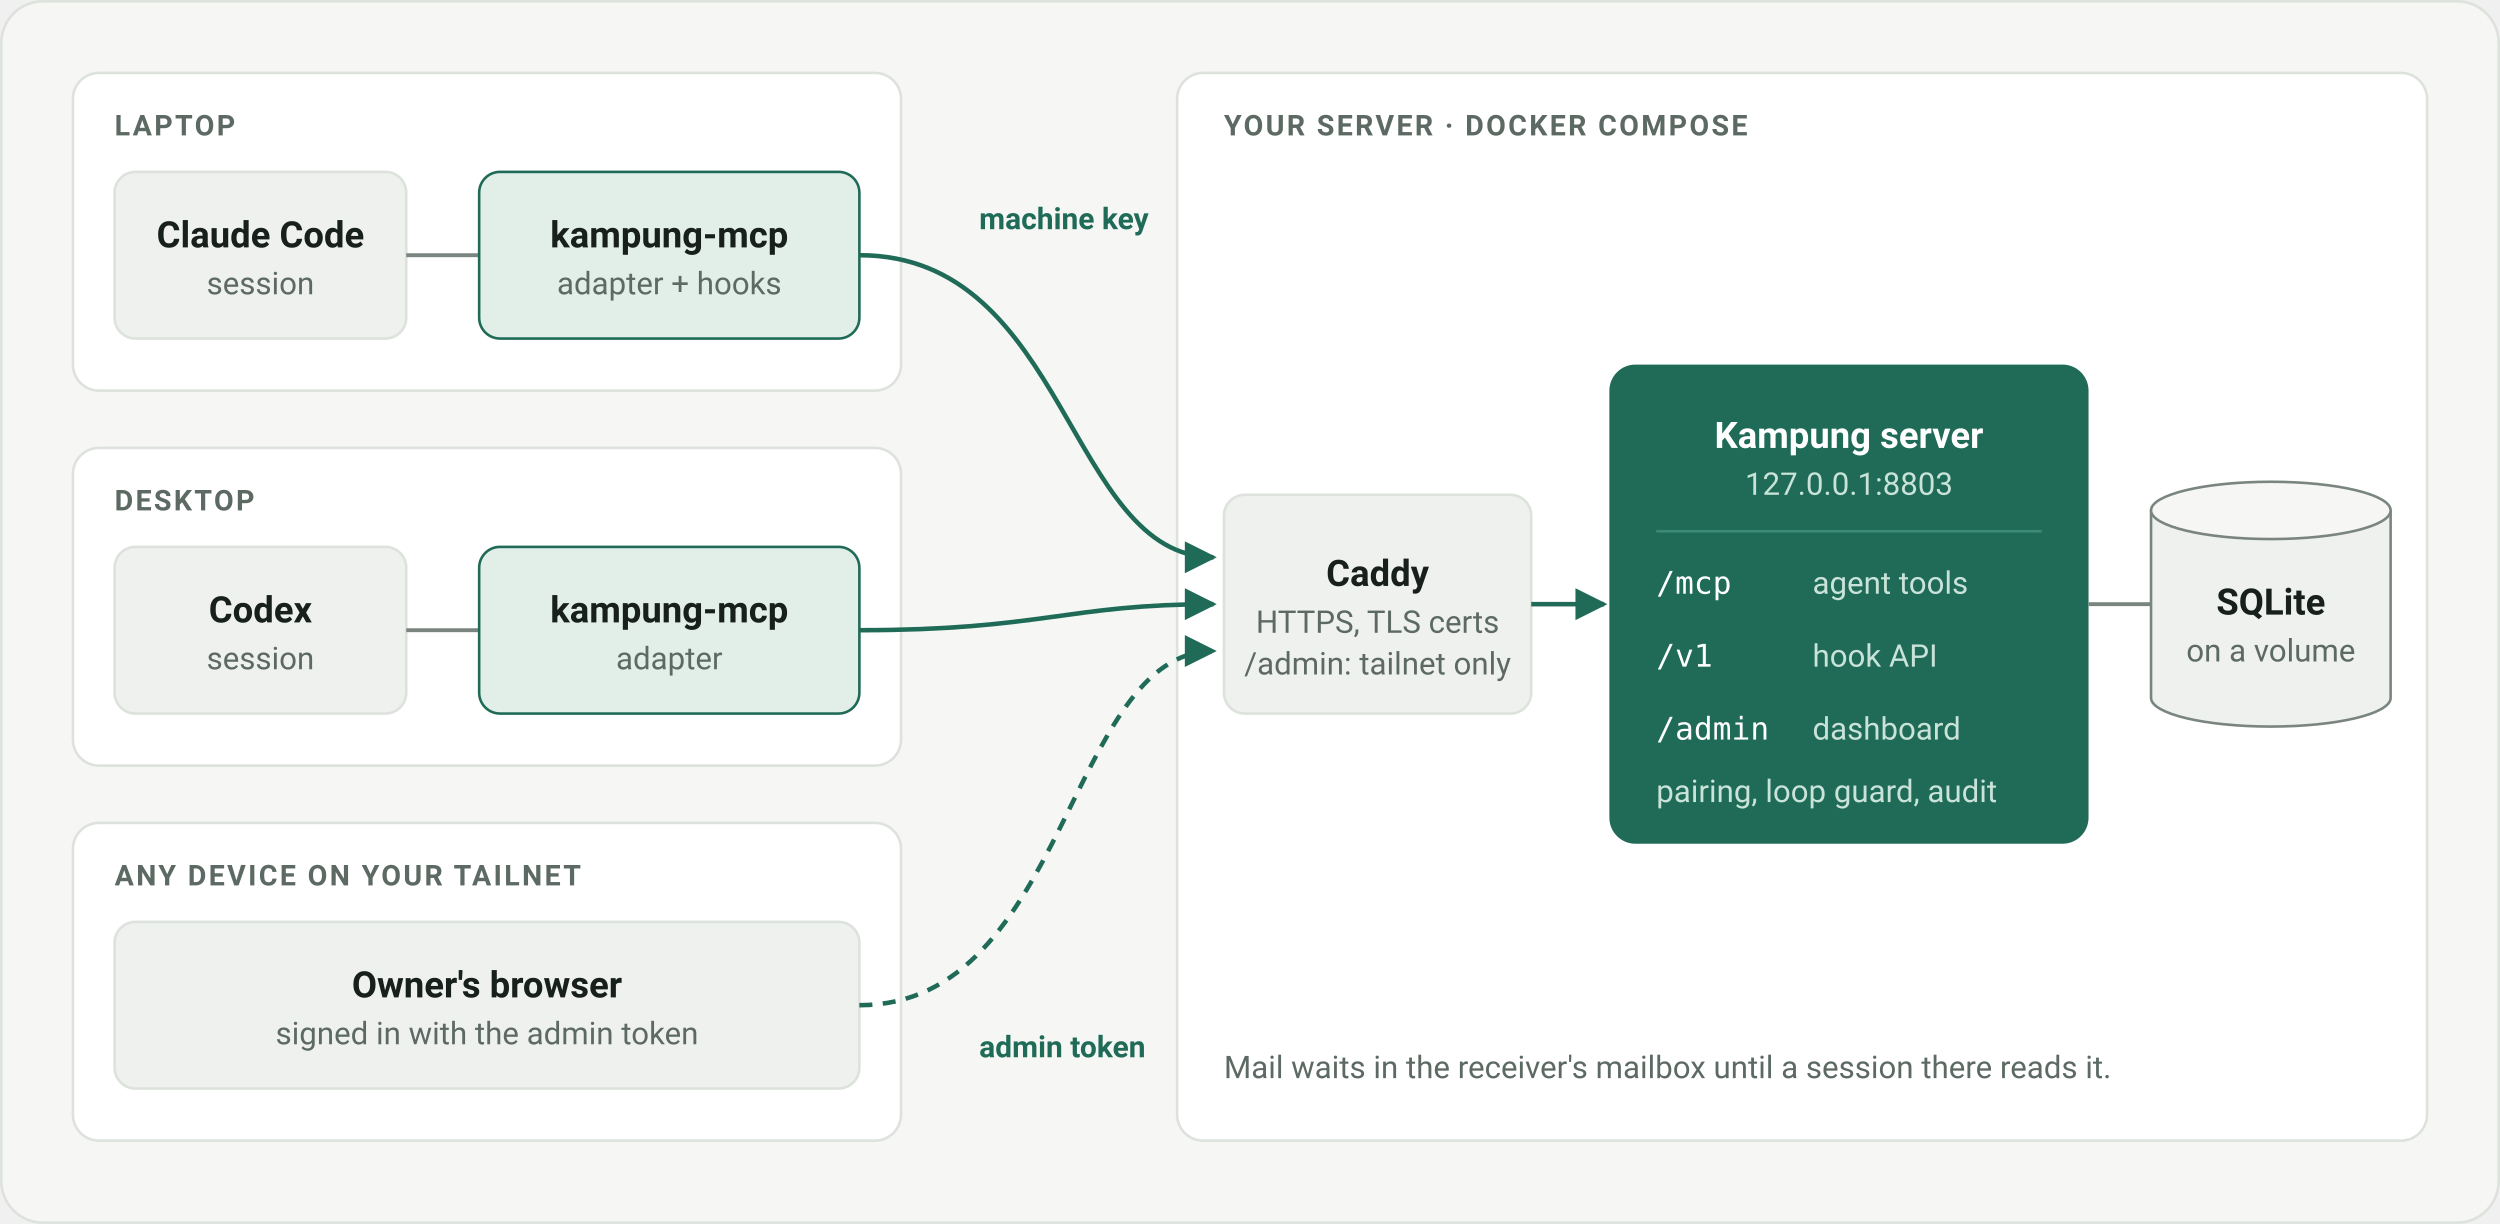
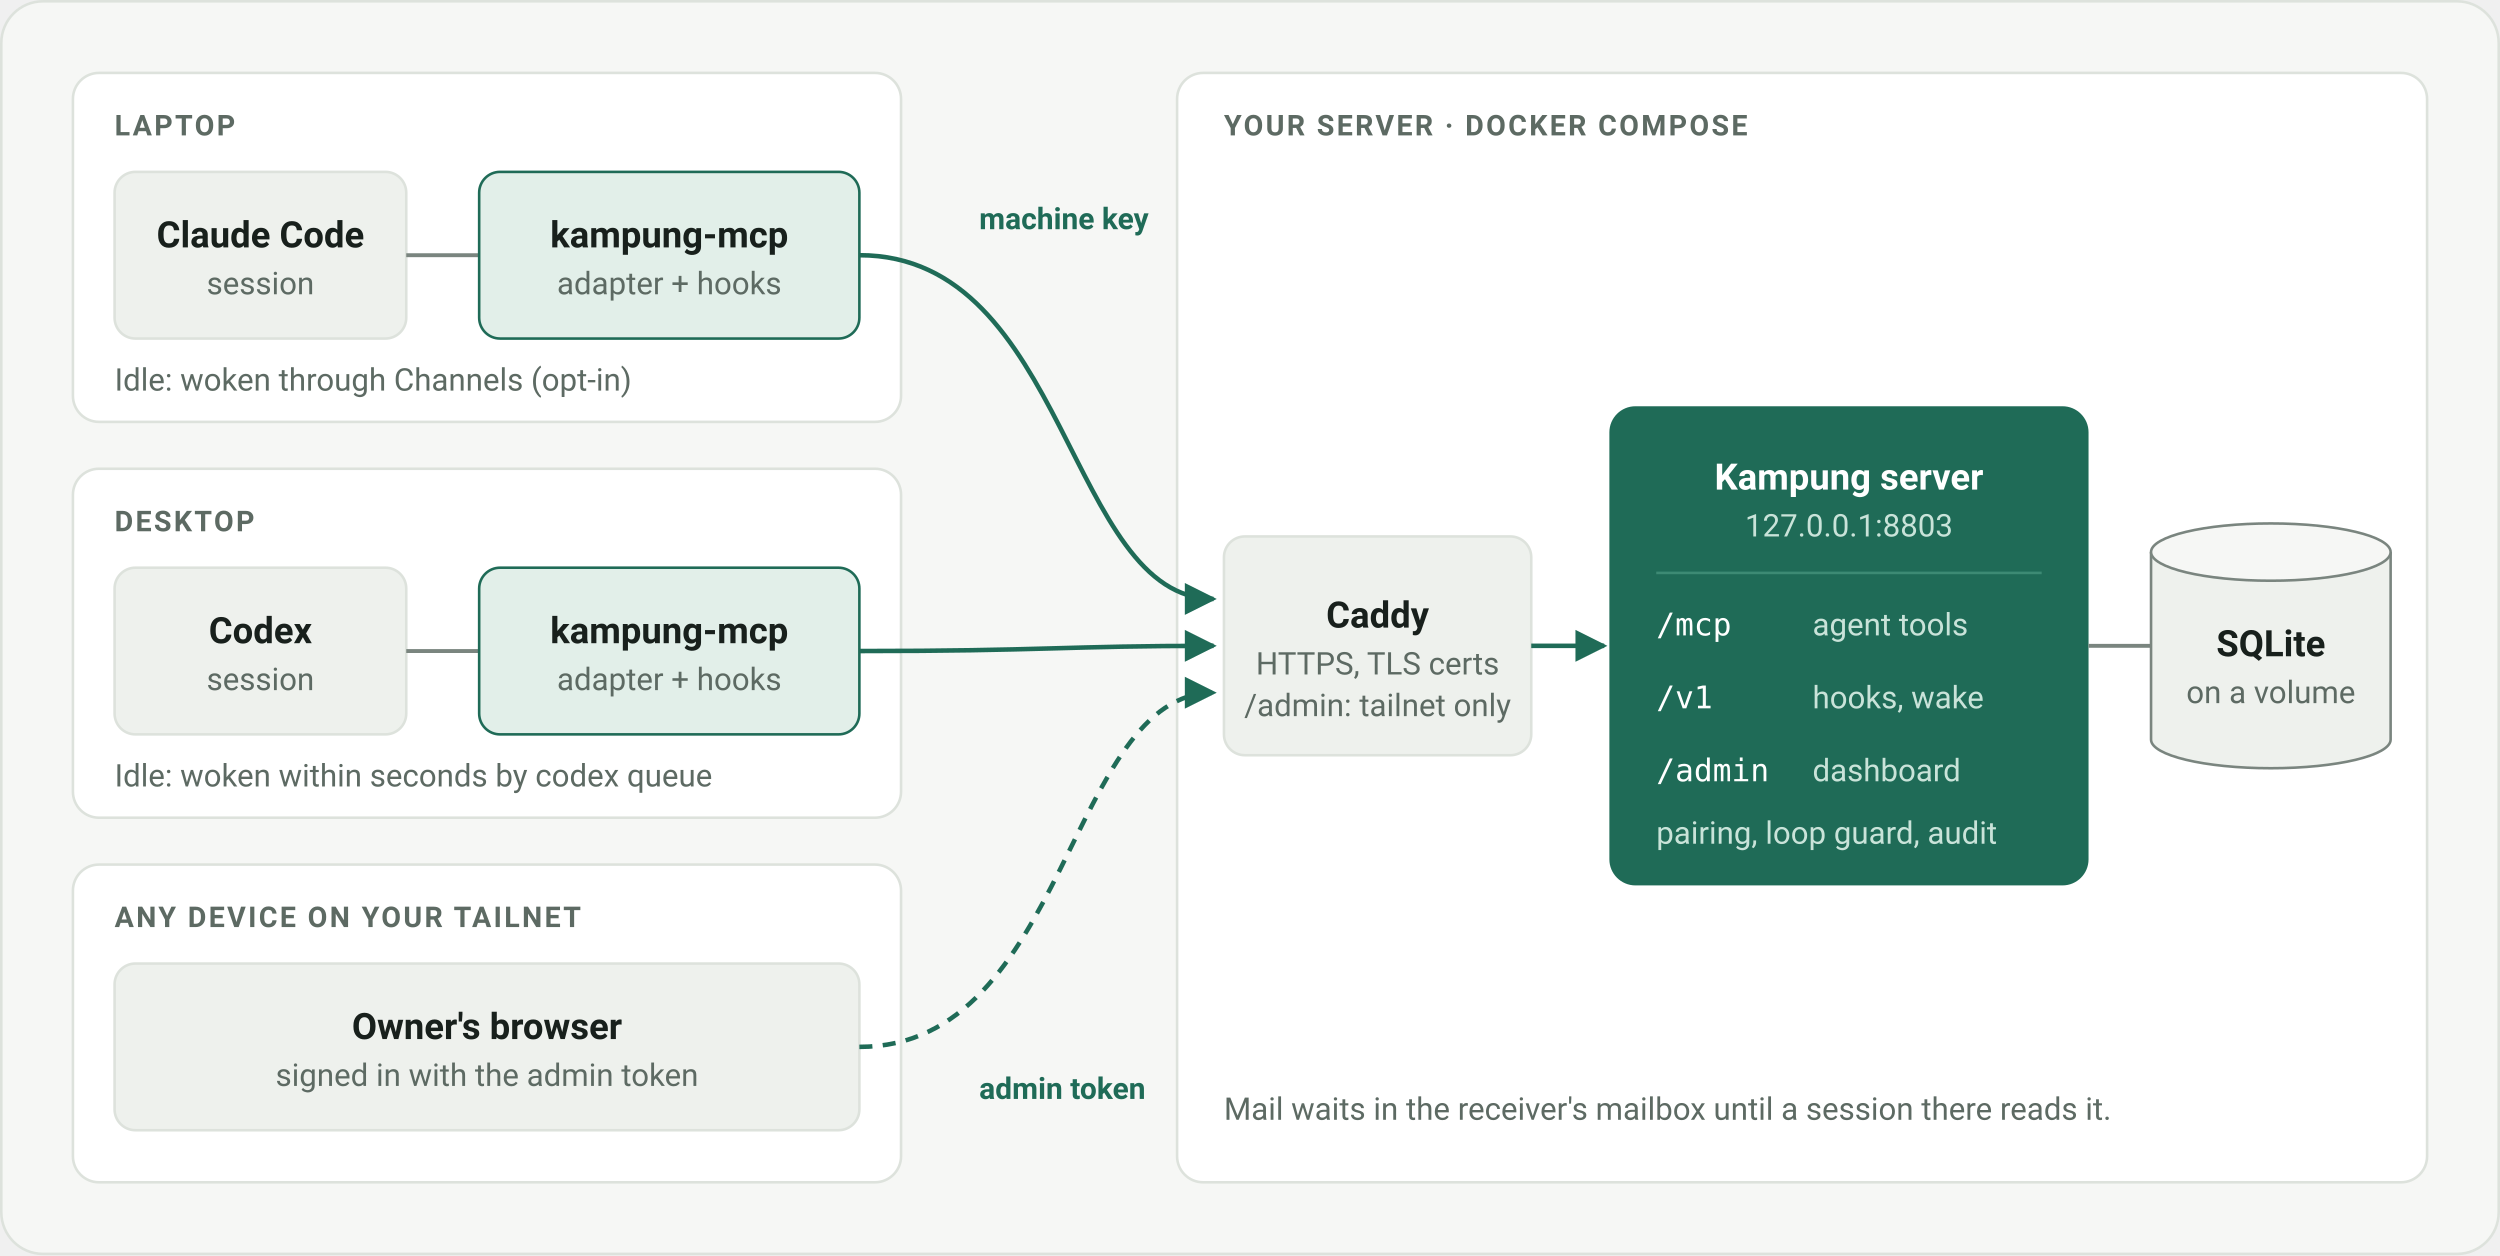
- <svg xmlns="http://www.w3.org/2000/svg" width="960" height="470" viewBox="0 0 960 470" role="img" aria-labelledby="t d">
+ <svg xmlns="http://www.w3.org/2000/svg" width="960" height="482" viewBox="0 0 960 482" role="img" aria-labelledby="t d">
  <defs>
    <marker id="arrow" viewBox="0 0 10 10" refX="9" refY="5" markerWidth="7" markerHeight="7" orient="auto-start-reverse">
      <path d="M0,0 L10,5 L0,10 z" fill="#1f6b57" />
    </marker>
    <style>
      text { font-family: -apple-system, BlinkMacSystemFont, "Segoe UI", Roboto, "Helvetica Neue", Arial, sans-serif; fill: #18201c; }
      .eyebrow { font-size: 11px; font-weight: 600; letter-spacing: 0.08em; fill: #5d6a63; }
      .title { font-size: 14px; font-weight: 600; }
      .sub { font-size: 12px; fill: #5d6a63; }
      .mono { font-family: ui-monospace, "SF Mono", Menlo, Consolas, monospace; font-size: 12px; }
      .on-dark { fill: #ffffff; }
      .on-dark-sub { fill: #c9e3d9; }
      .edge { font-size: 11.5px; font-weight: 600; fill: #1f6b57; }
    </style>
  </defs>
-   <rect x="0.5" y="0.5" width="959" height="469" rx="16" fill="#f6f7f5" stroke="#dde2dc" />
+   <rect x="0.5" y="0.5" width="959" height="481" rx="16" fill="#f6f7f5" stroke="#dde2dc" />
  <g>
-     <rect x="28" y="28" width="318" height="122" rx="10" fill="#ffffff" stroke="#dde2dc" />
+     <rect x="28" y="28" width="318" height="134" rx="10" fill="#ffffff" stroke="#dde2dc" />
    <text x="44" y="52" class="eyebrow">LAPTOP</text>
    <rect x="44" y="66" width="112" height="64" rx="8" fill="#eef1ed" stroke="#dde2dc" />
    <text x="100" y="95" text-anchor="middle" class="title">Claude Code</text>
    <text x="100" y="113" text-anchor="middle" class="sub">session</text>
    <line x1="156" y1="98" x2="184" y2="98" stroke="#7a857f" stroke-width="1.5" />
    <rect x="184" y="66" width="146" height="64" rx="8" fill="#e2efe9" stroke="#1f6b57" />
    <text x="257" y="95" text-anchor="middle" class="title">kampung-mcp</text>
    <text x="257" y="113" text-anchor="middle" class="sub">adapter + hooks</text>
+     <text x="44" y="150" class="sub">Idle: woken through Channels (opt-in)</text>
  </g>
  <g>
-     <rect x="28" y="172" width="318" height="122" rx="10" fill="#ffffff" stroke="#dde2dc" />
-     <text x="44" y="196" class="eyebrow">DESKTOP</text>
-     <rect x="44" y="210" width="112" height="64" rx="8" fill="#eef1ed" stroke="#dde2dc" />
-     <text x="100" y="239" text-anchor="middle" class="title">Codex</text>
-     <text x="100" y="257" text-anchor="middle" class="sub">session</text>
-     <line x1="156" y1="242" x2="184" y2="242" stroke="#7a857f" stroke-width="1.5" />
-     <rect x="184" y="210" width="146" height="64" rx="8" fill="#e2efe9" stroke="#1f6b57" />
-     <text x="257" y="239" text-anchor="middle" class="title">kampung-mcp</text>
-     <text x="257" y="257" text-anchor="middle" class="sub">adapter</text>
+     <rect x="28" y="180" width="318" height="134" rx="10" fill="#ffffff" stroke="#dde2dc" />
+     <text x="44" y="204" class="eyebrow">DESKTOP</text>
+     <rect x="44" y="218" width="112" height="64" rx="8" fill="#eef1ed" stroke="#dde2dc" />
+     <text x="100" y="247" text-anchor="middle" class="title">Codex</text>
+     <text x="100" y="265" text-anchor="middle" class="sub">session</text>
+     <line x1="156" y1="250" x2="184" y2="250" stroke="#7a857f" stroke-width="1.5" />
+     <rect x="184" y="218" width="146" height="64" rx="8" fill="#e2efe9" stroke="#1f6b57" />
+     <text x="257" y="247" text-anchor="middle" class="title">kampung-mcp</text>
+     <text x="257" y="265" text-anchor="middle" class="sub">adapter + hooks</text>
+     <text x="44" y="302" class="sub">Idle: woken within seconds by codex queue</text>
  </g>
  <g>
-     <rect x="28" y="316" width="318" height="122" rx="10" fill="#ffffff" stroke="#dde2dc" />
-     <text x="44" y="340" class="eyebrow">ANY DEVICE ON YOUR TAILNET</text>
-     <rect x="44" y="354" width="286" height="64" rx="8" fill="#eef1ed" stroke="#dde2dc" />
-     <text x="187" y="383" text-anchor="middle" class="title">Owner's browser</text>
-     <text x="187" y="401" text-anchor="middle" class="sub">signed in with the admin token</text>
+     <rect x="28" y="332" width="318" height="122" rx="10" fill="#ffffff" stroke="#dde2dc" />
+     <text x="44" y="356" class="eyebrow">ANY DEVICE ON YOUR TAILNET</text>
+     <rect x="44" y="370" width="286" height="64" rx="8" fill="#eef1ed" stroke="#dde2dc" />
+     <text x="187" y="399" text-anchor="middle" class="title">Owner's browser</text>
+     <text x="187" y="417" text-anchor="middle" class="sub">signed in with the admin token</text>
  </g>
-   <rect x="452" y="28" width="480" height="410" rx="10" fill="#ffffff" stroke="#dde2dc" />
+   <rect x="452" y="28" width="480" height="426" rx="10" fill="#ffffff" stroke="#dde2dc" />
  <text x="470" y="52" class="eyebrow">YOUR SERVER · DOCKER COMPOSE</text>
-   <rect x="470" y="190" width="118" height="84" rx="8" fill="#eef1ed" stroke="#dde2dc" />
-   <text x="529" y="225" text-anchor="middle" class="title">Caddy</text>
-   <text x="529" y="243" text-anchor="middle" class="sub">HTTPS, TLS certs</text>
-   <text x="529" y="259" text-anchor="middle" class="sub">/admin: tailnet only</text>
-   <rect x="618" y="140" width="184" height="184" rx="10" fill="#1f6b57" />
-   <text x="710" y="172" text-anchor="middle" class="title on-dark">Kampung server</text>
-   <text x="710" y="190" text-anchor="middle" class="sub on-dark-sub">127.0.0.1:8803</text>
-   <line x1="636" y1="204" x2="784" y2="204" stroke="#3d8a74" />
-   <text x="636" y="228" class="mono on-dark">/mcp</text>
-   <text x="696" y="228" class="sub on-dark-sub">agent tools</text>
-   <text x="636" y="256" class="mono on-dark">/v1</text>
-   <text x="696" y="256" class="sub on-dark-sub">hook API</text>
-   <text x="636" y="284" class="mono on-dark">/admin</text>
-   <text x="696" y="284" class="sub on-dark-sub">dashboard</text>
-   <text x="636" y="308" class="sub on-dark-sub">pairing, loop guard, audit</text>
-   <line x1="588" y1="232" x2="616" y2="232" stroke="#1f6b57" stroke-width="1.75" marker-end="url(#arrow)" />
+   <rect x="470" y="206" width="118" height="84" rx="8" fill="#eef1ed" stroke="#dde2dc" />
+   <text x="529" y="241" text-anchor="middle" class="title">Caddy</text>
+   <text x="529" y="259" text-anchor="middle" class="sub">HTTPS, TLS certs</text>
+   <text x="529" y="275" text-anchor="middle" class="sub">/admin: tailnet only</text>
+   <rect x="618" y="156" width="184" height="184" rx="10" fill="#1f6b57" />
+   <text x="710" y="188" text-anchor="middle" class="title on-dark">Kampung server</text>
+   <text x="710" y="206" text-anchor="middle" class="sub on-dark-sub">127.0.0.1:8803</text>
+   <line x1="636" y1="220" x2="784" y2="220" stroke="#3d8a74" />
+   <text x="636" y="244" class="mono on-dark">/mcp</text>
+   <text x="696" y="244" class="sub on-dark-sub">agent tools</text>
+   <text x="636" y="272" class="mono on-dark">/v1</text>
+   <text x="696" y="272" class="sub on-dark-sub">hooks, wake</text>
+   <text x="636" y="300" class="mono on-dark">/admin</text>
+   <text x="696" y="300" class="sub on-dark-sub">dashboard</text>
+   <text x="636" y="324" class="sub on-dark-sub">pairing, loop guard, audit</text>
+   <line x1="588" y1="248" x2="616" y2="248" stroke="#1f6b57" stroke-width="1.75" marker-end="url(#arrow)" />
  <g>
-     <path d="M826,196 v72 a46,11 0 0 0 92,0 v-72" fill="#eef1ed" stroke="#7a857f" />
-     <ellipse cx="872" cy="196" rx="46" ry="11" fill="#f6f7f5" stroke="#7a857f" />
-     <text x="872" y="236" text-anchor="middle" class="title">SQLite</text>
-     <text x="872" y="254" text-anchor="middle" class="sub">on a volume</text>
+     <path d="M826,212 v72 a46,11 0 0 0 92,0 v-72" fill="#eef1ed" stroke="#7a857f" />
+     <ellipse cx="872" cy="212" rx="46" ry="11" fill="#f6f7f5" stroke="#7a857f" />
+     <text x="872" y="252" text-anchor="middle" class="title">SQLite</text>
+     <text x="872" y="270" text-anchor="middle" class="sub">on a volume</text>
  </g>
-   <line x1="802" y1="232" x2="826" y2="232" stroke="#7a857f" stroke-width="1.5" />
-   <path d="M330,98 C410,98 410,214 466,214" fill="none" stroke="#1f6b57" stroke-width="1.75" marker-end="url(#arrow)" />
-   <path d="M330,242 C400,242 410,232 466,232" fill="none" stroke="#1f6b57" stroke-width="1.75" marker-end="url(#arrow)" />
-   <path d="M330,386 C410,386 410,250 466,250" fill="none" stroke="#1f6b57" stroke-width="1.75" stroke-dasharray="5 4" marker-end="url(#arrow)" />
+   <line x1="802" y1="248" x2="826" y2="248" stroke="#7a857f" stroke-width="1.5" />
+   <path d="M330,98 C410,98 410,230 466,230" fill="none" stroke="#1f6b57" stroke-width="1.75" marker-end="url(#arrow)" />
+   <path d="M330,250 C400,250 410,248 466,248" fill="none" stroke="#1f6b57" stroke-width="1.75" marker-end="url(#arrow)" />
+   <path d="M330,402 C410,402 410,266 466,266" fill="none" stroke="#1f6b57" stroke-width="1.75" stroke-dasharray="5 4" marker-end="url(#arrow)" />
  <text x="376" y="88" class="edge">machine key</text>
-   <text x="376" y="406" class="edge">admin token</text>
-   <text x="470" y="414" class="sub">Mail waits in the receiver's mailbox until a session there reads it.</text>
+   <text x="376" y="422" class="edge">admin token</text>
+   <text x="470" y="430" class="sub">Mail waits in the receiver's mailbox until a session there reads it.</text>
</svg>
